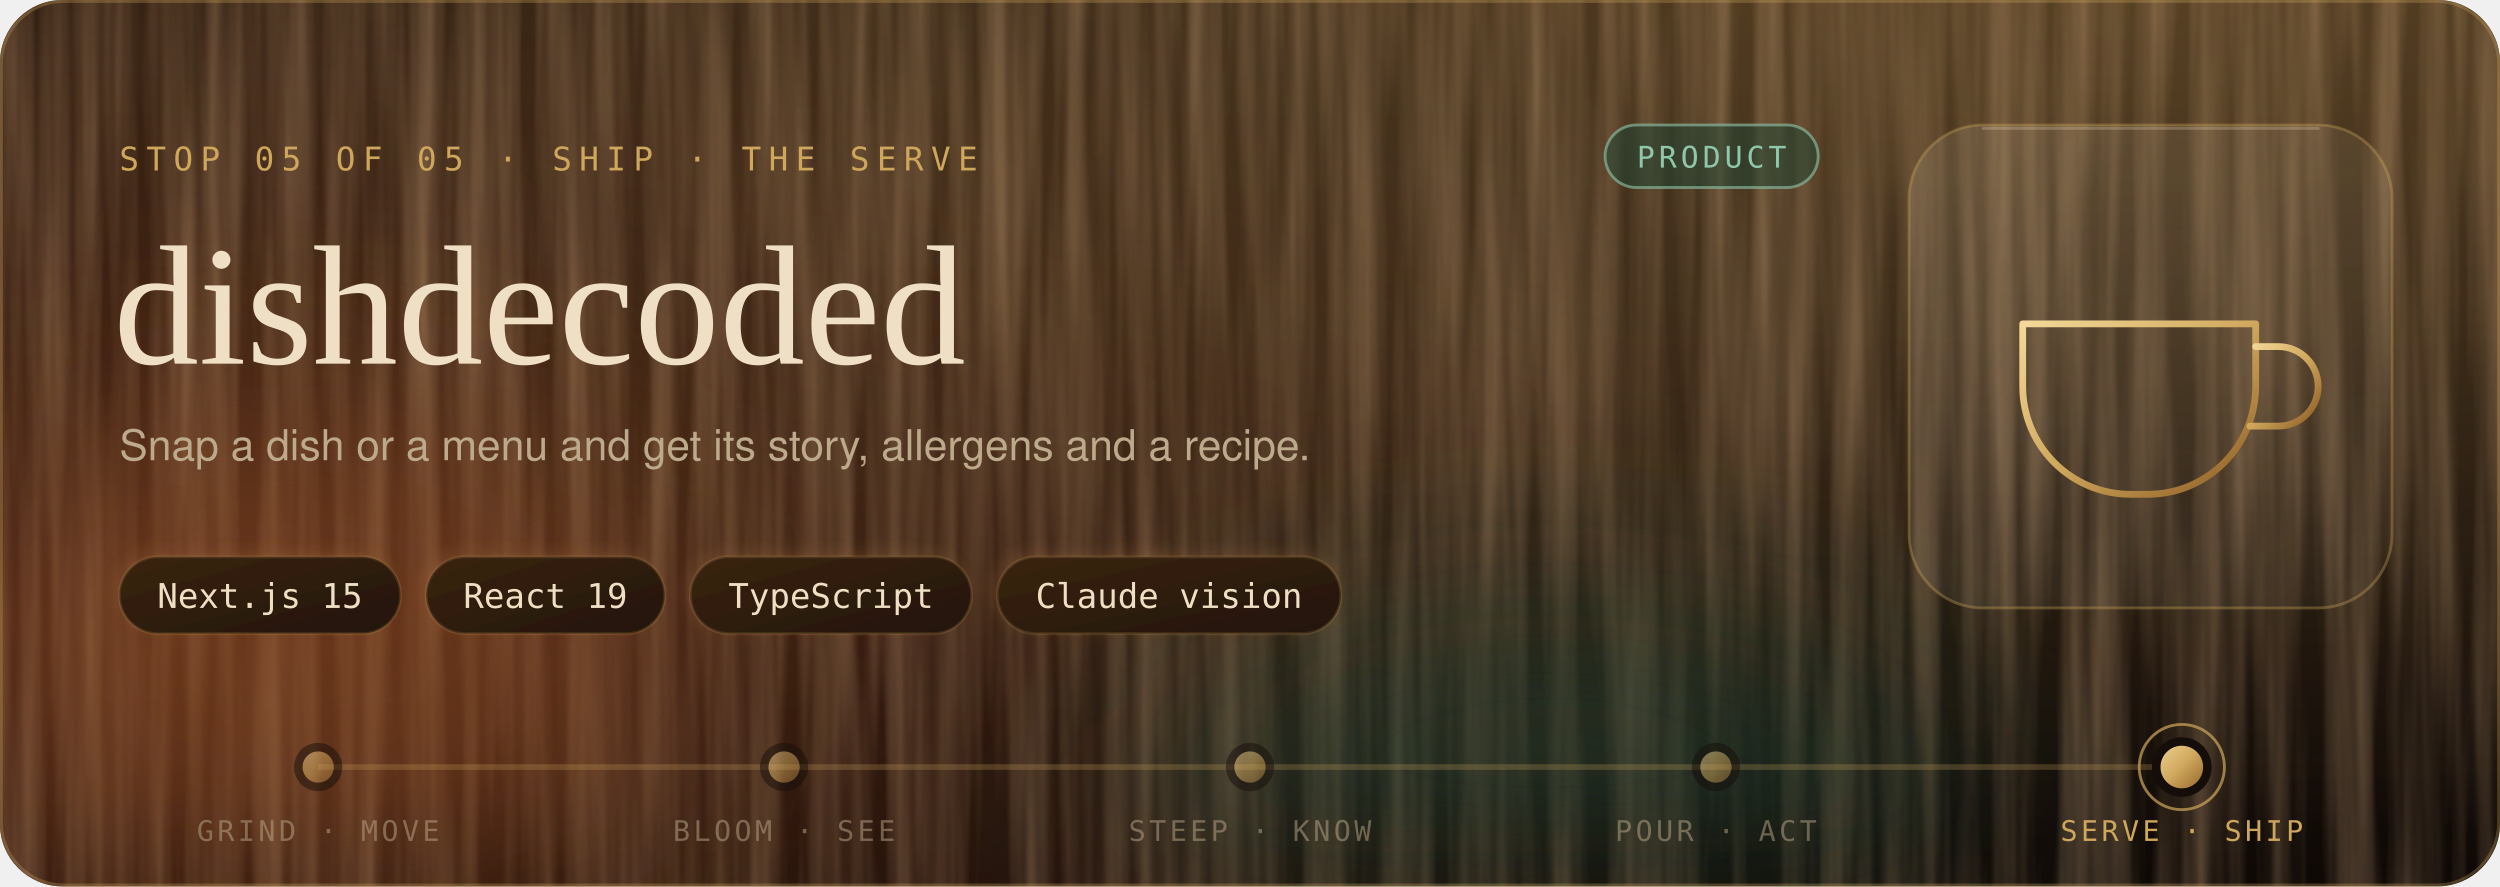
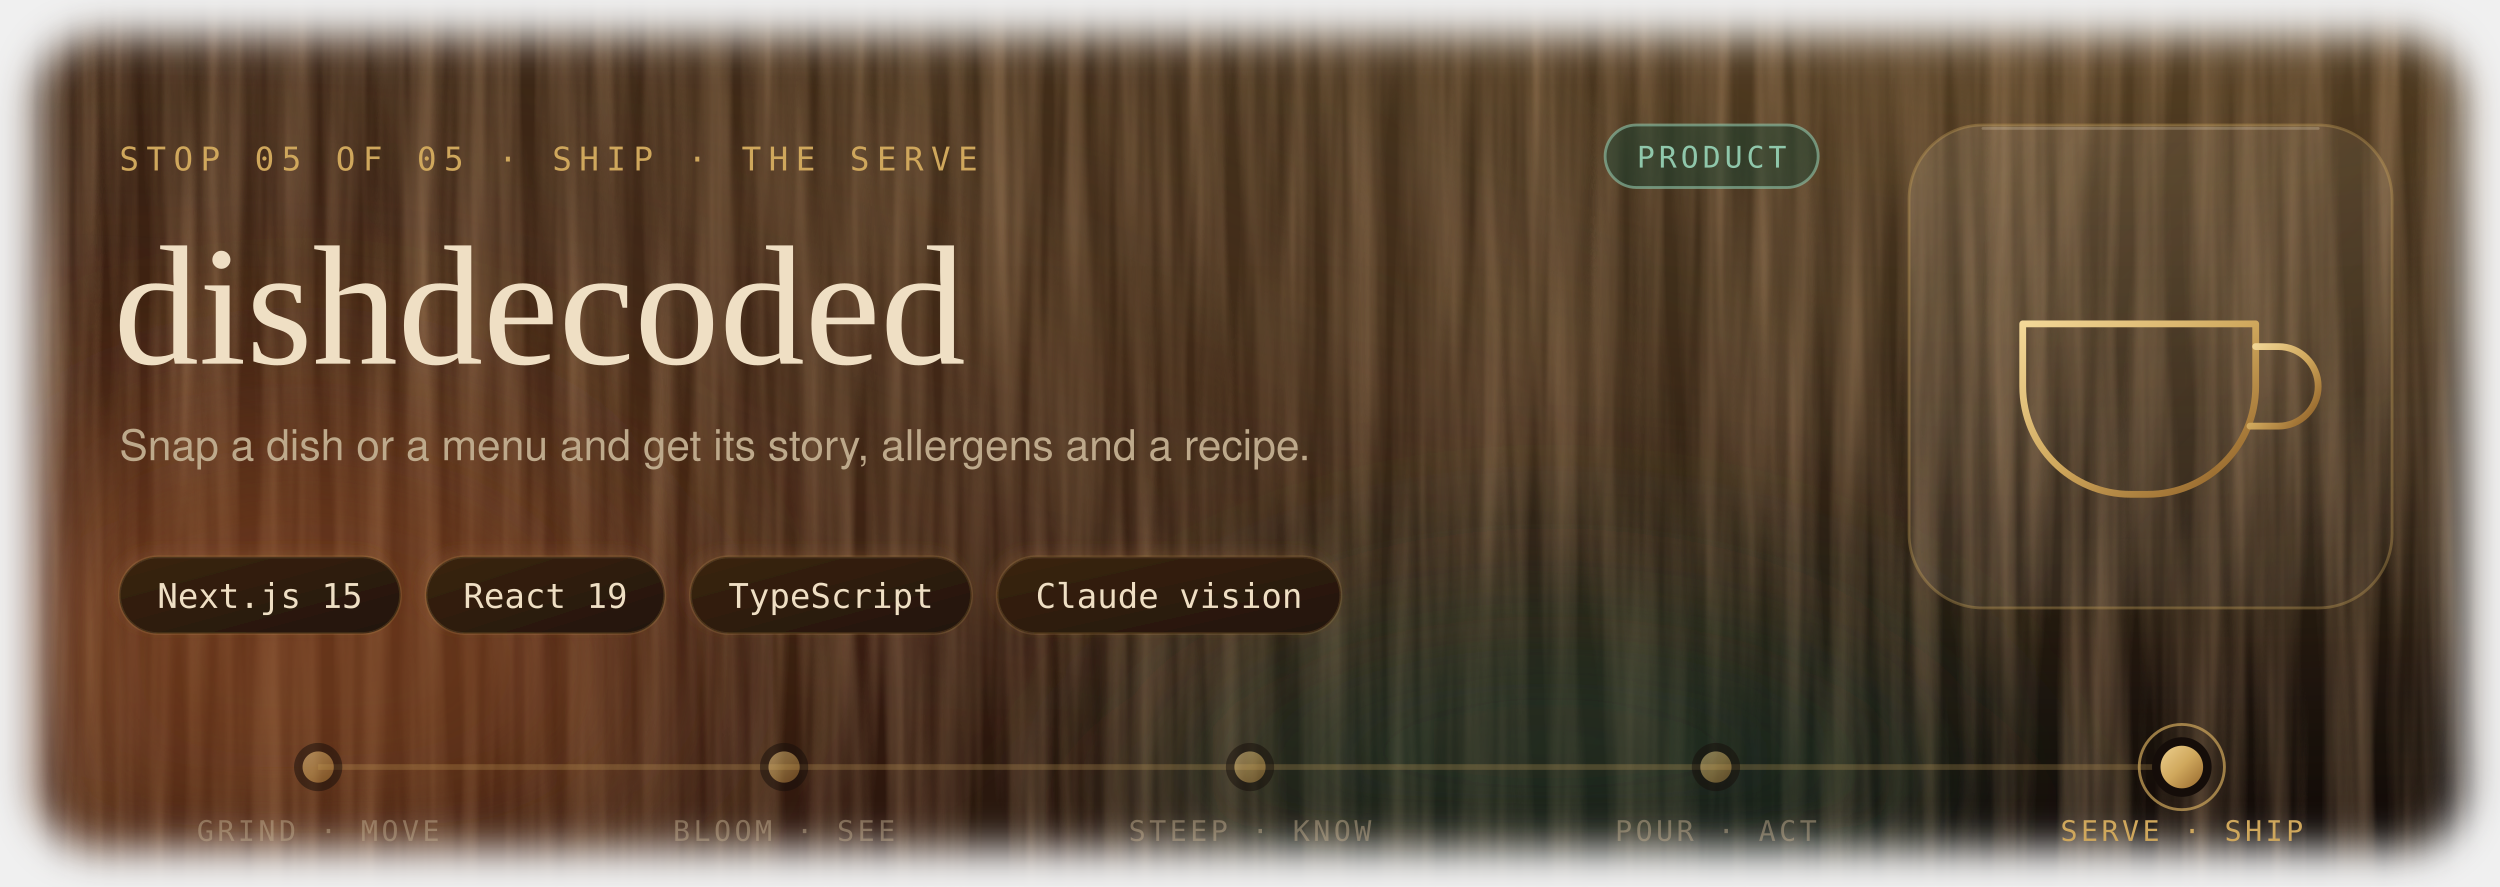
<svg xmlns="http://www.w3.org/2000/svg" viewBox="0 0 880 312" width="100%" role="img" aria-label="dishdecoded: Snap a dish or a menu and get its story, allergens and a recipe.">
  <defs>
    <linearGradient id="wall" x1="0" y1="0" x2="0" y2="1">
      <stop offset="0" stop-color="#24150c" />
      <stop offset=".6" stop-color="#170e09" />
      <stop offset="1" stop-color="#0f0906" />
    </linearGradient>
    <radialGradient id="lamp" cx=".84" cy="0" r=".95">
      <stop offset="0" stop-color="#cfa75c" stop-opacity=".30" />
      <stop offset="1" stop-color="#cfa75c" stop-opacity="0" />
    </radialGradient>
    <radialGradient id="ember" cx="0" cy=".7" r=".8">
      <stop offset="0" stop-color="#7a3a1e" stop-opacity=".55" />
      <stop offset="1" stop-color="#7a3a1e" stop-opacity="0" />
    </radialGradient>
    <linearGradient id="glass" x1="0" y1="0" x2="1" y2="1">
      <stop offset="0" stop-color="#efdfc4" stop-opacity=".13" />
      <stop offset="1" stop-color="#efdfc4" stop-opacity=".03" />
    </linearGradient>
    <linearGradient id="green" x1="0" y1="0" x2="1" y2="1">
      <stop offset="0" stop-color="#1d4435" stop-opacity=".85" />
      <stop offset="1" stop-color="#efdfc4" stop-opacity=".04" />
    </linearGradient>
    <linearGradient id="brass" x1="0" y1="0" x2="1" y2="1">
      <stop offset="0" stop-color="#f3d898" />
      <stop offset=".5" stop-color="#cfa75c" />
      <stop offset="1" stop-color="#8a5a22" />
    </linearGradient>
    <linearGradient id="neo" x1="0" y1="0" x2="1" y2="1">
      <stop offset="0" stop-color="#3a2411" />
      <stop offset="1" stop-color="#22140b" />
    </linearGradient>
    <linearGradient id="fade" x1="0" y1="0" x2="1" y2="0">
      <stop offset="0" stop-color="#cfa75c" stop-opacity=".75" />
      <stop offset="1" stop-color="#cfa75c" stop-opacity="0" />
    </linearGradient>
    <filter id="grain" x="0" y="0" width="100%" height="100%">
      <feTurbulence type="fractalNoise" baseFrequency=".11 .005" numOctaves="3" seed="7" />
      <feColorMatrix values="0 0 0 0 .62  0 0 0 0 .38  0 0 0 0 .2  1.4 0 0 0 -.42" />
    </filter>
    <filter id="blur" x="-60%" y="-60%" width="220%" height="220%">
      <feGaussianBlur stdDeviation="36" />
    </filter>
+     <filter id="soft" x="-10%" y="-20%" width="120%" height="140%">
+       <feGaussianBlur stdDeviation="7" />
+     </filter>
    <filter id="lift" x="-20%" y="-40%" width="140%" height="190%">
      <feDropShadow dx="3" dy="4" stdDeviation="4" flood-color="#000" flood-opacity=".6" />
      <feDropShadow dx="-2" dy="-2" stdDeviation="2.5" flood-color="#96623a" flood-opacity=".26" />
    </filter>
+     <mask id="feather">
+       <rect x="13" y="13" width="854" height="286" rx="22" fill="#fff" filter="url(#soft)" />
+     </mask>
    <clipPath id="clip">
      <rect width="880" height="312" rx="22" />
    </clipPath>
  </defs>
-   <g clip-path="url(#clip)">
+   <g mask="url(#feather)">
    <rect width="880" height="312" fill="url(#wall)" />
    <rect width="880" height="312" fill="url(#ember)" />
    <rect width="880" height="312" fill="url(#lamp)" />
    <rect width="880" height="312" filter="url(#grain)" opacity=".5" />
    <ellipse cx="106" cy="234" rx="130" ry="90" fill="#8a4a22" opacity=".5" filter="url(#blur)">
      <animateTransform attributeName="transform" type="translate" values="0 0;34 -18;-18 12;0 0" dur="24s" repeatCount="indefinite" />
    </ellipse>
    <ellipse cx="546" cy="296" rx="150" ry="80" fill="#1d4435" opacity=".55" filter="url(#blur)">
      <animateTransform attributeName="transform" type="translate" values="0 0;-40 -14;22 10;0 0" dur="29s" repeatCount="indefinite" />
    </ellipse>
  </g>
-   <rect x=".5" y=".5" width="879" height="311" rx="22" fill="none" stroke="#cfa75c" stroke-opacity=".3" />
  <text x="42" y="60" font-family="'SF Mono',Menlo,Consolas,'DejaVu Sans Mono',monospace" font-size="11.5" fill="#cfa75c" letter-spacing="2.6">STOP 05 OF 05 · SHIP · THE SERVE</text>
  <g transform="translate(565,44)">
    <rect x="0" y="0" width="75" height="22" rx="11" fill="#1d4435" fill-opacity=".5" stroke="#8fc7ab" stroke-opacity=".6" />
    <text x="37.5" y="15" font-family="'SF Mono',Menlo,Consolas,'DejaVu Sans Mono',monospace" font-size="10.5" fill="#8fc7ab" text-anchor="middle" letter-spacing="1.4">PRODUCT</text>
  </g>
  <text x="40" y="128" font-family="'Bodoni 72','Bodoni MT',Didot,'Playfair Display',Georgia,'Times New Roman',serif" font-size="60" fill="#efdfc4">dishdecoded</text>
  <text x="42" y="162" font-family="'Helvetica Neue',Helvetica,Arial,sans-serif" font-size="15" fill="#bda98b">Snap a dish or a menu and get its story, allergens and a recipe.</text>
  <g filter="url(#lift)">
    <rect x="42" y="196" width="99" height="27" rx="13.5" fill="url(#neo)" stroke="#cfa75c" stroke-opacity=".16" />
  </g>
  <text x="91.5" y="214" font-family="'SF Mono',Menlo,Consolas,'DejaVu Sans Mono',monospace" font-size="12" fill="#efdfc4" text-anchor="middle">Next.js 15</text>
  <g filter="url(#lift)">
    <rect x="150" y="196" width="84" height="27" rx="13.5" fill="url(#neo)" stroke="#cfa75c" stroke-opacity=".16" />
  </g>
  <text x="192.0" y="214" font-family="'SF Mono',Menlo,Consolas,'DejaVu Sans Mono',monospace" font-size="12" fill="#efdfc4" text-anchor="middle">React 19</text>
  <g filter="url(#lift)">
    <rect x="243" y="196" width="99" height="27" rx="13.5" fill="url(#neo)" stroke="#cfa75c" stroke-opacity=".16" />
  </g>
  <text x="292.5" y="214" font-family="'SF Mono',Menlo,Consolas,'DejaVu Sans Mono',monospace" font-size="12" fill="#efdfc4" text-anchor="middle">TypeScript</text>
  <g filter="url(#lift)">
    <rect x="351" y="196" width="121" height="27" rx="13.5" fill="url(#neo)" stroke="#cfa75c" stroke-opacity=".16" />
  </g>
  <text x="411.5" y="214" font-family="'SF Mono',Menlo,Consolas,'DejaVu Sans Mono',monospace" font-size="12" fill="#efdfc4" text-anchor="middle">Claude vision</text>
  <rect x="672" y="44" width="170" height="170" rx="26" fill="url(#glass)" stroke="#cfa75c" stroke-opacity=".34" />
  <path d="M698 45.2 H816" stroke="#fff0d2" stroke-opacity=".22" stroke-linecap="round" />
  <g transform="translate(672,44)">
    <g fill="none" stroke="url(#brass)" stroke-width="2.4" stroke-linecap="round" stroke-linejoin="round">
      <path d="M40 70h82v22a38 38 0 0 1-38 38h-6a38 38 0 0 1-38-38z" />
      <path d="M122 78h8a14 14 0 0 1 0 28h-10" />
      <path d="M30 142h102" />
      <path d="M48 80h66" stroke-opacity=".55" />
    </g>
-     <g transform="translate(62,14) scale(1.0)" fill="none" stroke="#efdfc4" stroke-width="2" stroke-linecap="round">
+     <g transform="translate(62,14) scale(1.0)" fill="none" stroke="#bda98b" stroke-width="2" stroke-linecap="round">
      <path d="M0 40c-8-10 8-15 0-25s6-12 2-18" opacity="0">
        <animate attributeName="opacity" values="0;.65;0" dur="4.5s" begin="0.0s" repeatCount="indefinite" />
        <animateTransform attributeName="transform" type="translate" values="0 10;0 -12" dur="4.5s" begin="0.0s" repeatCount="indefinite" />
      </path>
      <path d="M18 40c-8-10 8-15 0-25s6-12 2-18" opacity="0">
        <animate attributeName="opacity" values="0;.65;0" dur="4.5s" begin="1.4s" repeatCount="indefinite" />
        <animateTransform attributeName="transform" type="translate" values="0 10;0 -12" dur="4.5s" begin="1.4s" repeatCount="indefinite" />
      </path>
      <path d="M36 40c-8-10 8-15 0-25s6-12 2-18" opacity="0">
        <animate attributeName="opacity" values="0;.65;0" dur="4.5s" begin="2.8s" repeatCount="indefinite" />
        <animateTransform attributeName="transform" type="translate" values="0 10;0 -12" dur="4.5s" begin="2.8s" repeatCount="indefinite" />
      </path>
    </g>
  </g>
  <path d="M112.0 270H768.0" stroke="#cfa75c" stroke-opacity=".25" stroke-width="2" />
  <path d="M112.0 270H768.0" stroke="url(#brass)" stroke-width="2.5" stroke-linecap="round" stroke-dasharray="60 656.0">
    <animate attributeName="stroke-dashoffset" values="60;-656.0" dur="5s" repeatCount="indefinite" />
  </path>
  <circle cx="112.0" cy="270" r="7" fill="url(#brass)" stroke="#150d09" stroke-width="3" opacity=".5" />
  <text x="112.0" y="296" font-family="'SF Mono',Menlo,Consolas,'DejaVu Sans Mono',monospace" font-size="10" fill="#bda98b" text-anchor="middle" letter-spacing="1.2" opacity=".5">GRIND · MOVE</text>
  <circle cx="276.0" cy="270" r="7" fill="url(#brass)" stroke="#150d09" stroke-width="3" opacity=".5" />
  <text x="276.0" y="296" font-family="'SF Mono',Menlo,Consolas,'DejaVu Sans Mono',monospace" font-size="10" fill="#bda98b" text-anchor="middle" letter-spacing="1.2" opacity=".5">BLOOM · SEE</text>
  <circle cx="440.0" cy="270" r="7" fill="url(#brass)" stroke="#150d09" stroke-width="3" opacity=".5" />
  <text x="440.0" y="296" font-family="'SF Mono',Menlo,Consolas,'DejaVu Sans Mono',monospace" font-size="10" fill="#bda98b" text-anchor="middle" letter-spacing="1.2" opacity=".5">STEEP · KNOW</text>
  <circle cx="604.0" cy="270" r="7" fill="url(#brass)" stroke="#150d09" stroke-width="3" opacity=".5" />
  <text x="604.0" y="296" font-family="'SF Mono',Menlo,Consolas,'DejaVu Sans Mono',monospace" font-size="10" fill="#bda98b" text-anchor="middle" letter-spacing="1.2" opacity=".5">POUR · ACT</text>
  <circle cx="768.0" cy="270" r="15" fill="none" stroke="#cfa75c" stroke-opacity=".7">
    <animate attributeName="r" values="12;19;12" dur="2.6s" repeatCount="indefinite" />
    <animate attributeName="stroke-opacity" values=".8;0;.8" dur="2.6s" repeatCount="indefinite" />
  </circle>
  <circle cx="768.0" cy="270" r="9" fill="url(#brass)" stroke="#150d09" stroke-width="3" opacity="1" />
  <text x="768.0" y="296" font-family="'SF Mono',Menlo,Consolas,'DejaVu Sans Mono',monospace" font-size="10" fill="#cfa75c" text-anchor="middle" letter-spacing="1.2" opacity="1">SERVE · SHIP</text>
</svg>
